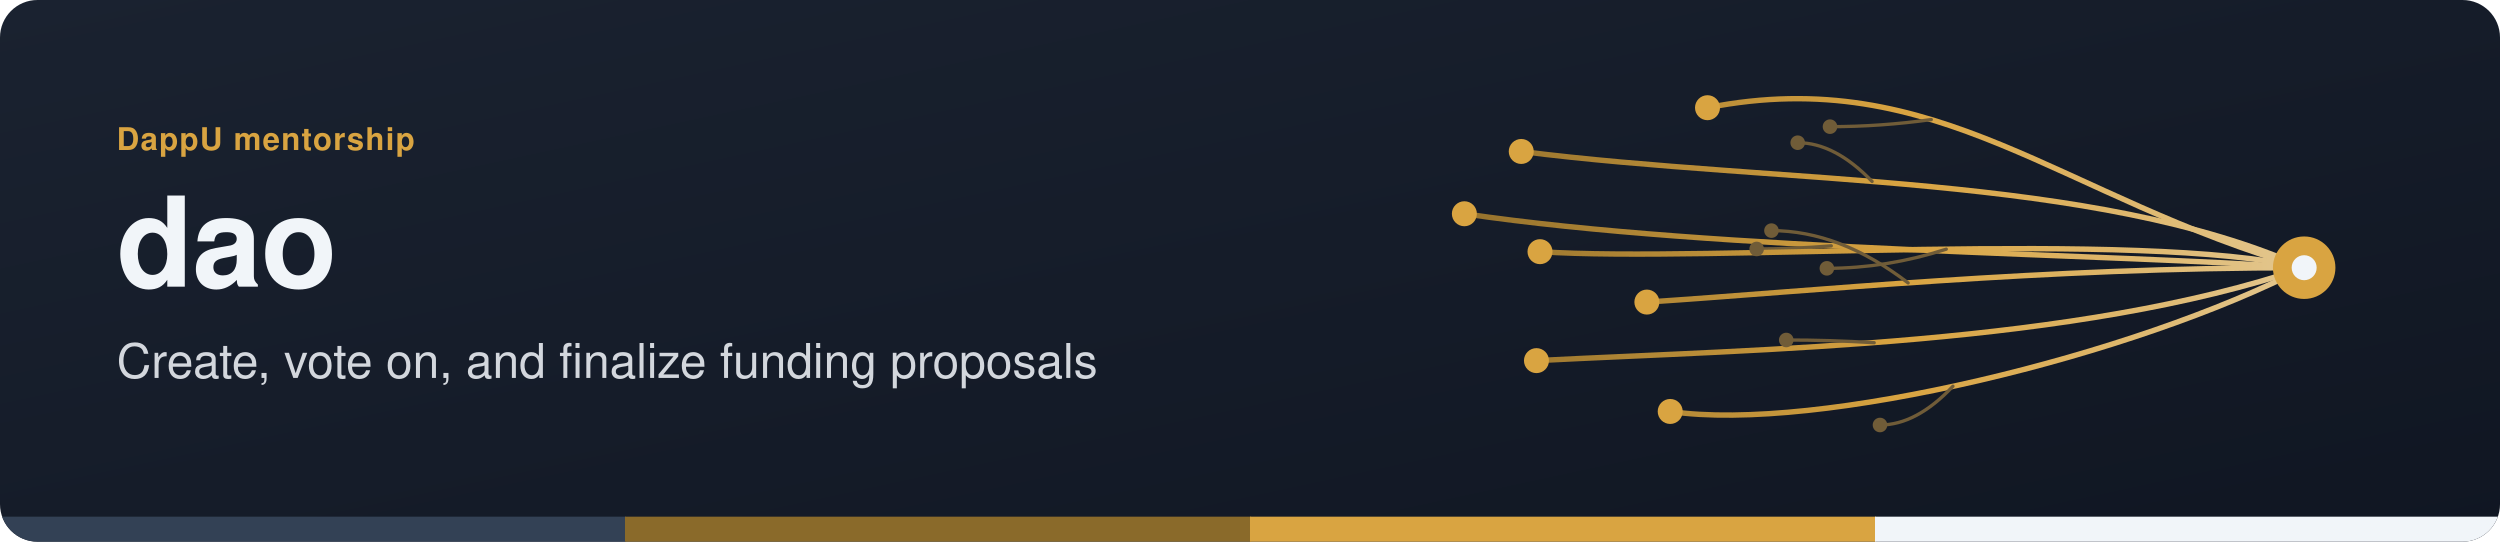
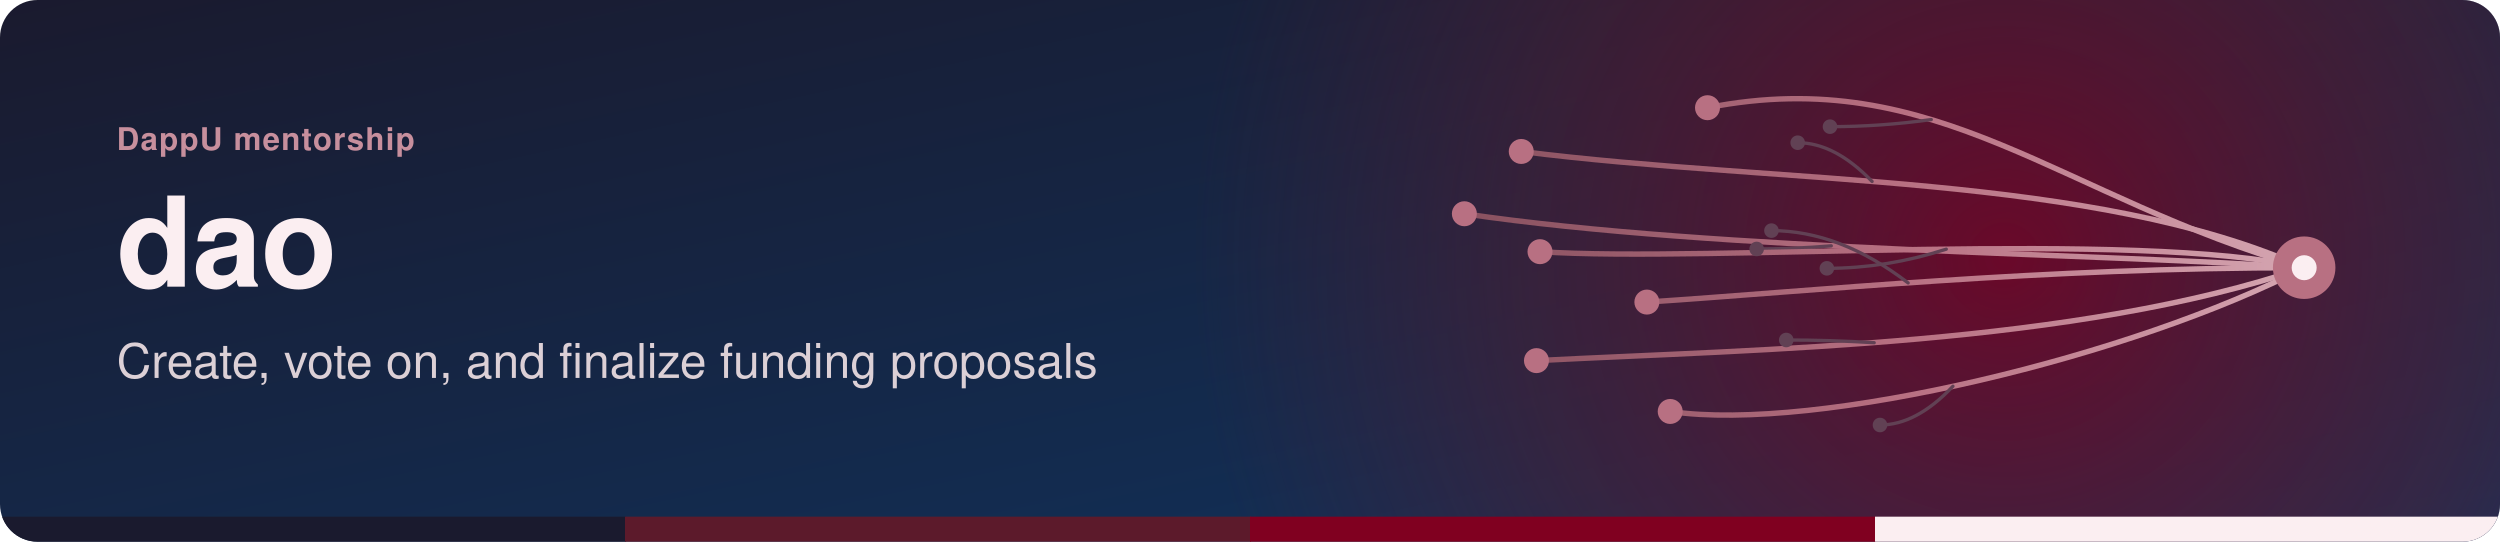
<svg xmlns="http://www.w3.org/2000/svg" width="1200" height="260" viewBox="0 0 1200 260" role="img" aria-labelledby="t d">
  <style>
    /* Motion only for readers who have not asked for less. Outside this block everything is in its finished state. */
    @media (prefers-reduced-motion: no-preference) {
      .draw { stroke-dasharray: 100; animation: draw 2.6s cubic-bezier(.4,0,.2,1) both; }
      .arrive { animation: arrive .5s ease-out both; }
      .breathe { transform-box: fill-box; transform-origin: center; animation: breathe 8s steps(48) 3s infinite; }
      .halo { transform-box: fill-box; transform-origin: center; animation: halo 5s steps(60) 3.6s infinite; }
    }
    @keyframes draw { from { stroke-dashoffset: 100 } to { stroke-dashoffset: 0 } }
    @keyframes arrive { from { opacity: 0 } to { opacity: 1 } }
    @keyframes breathe { 0%, 100% { transform: scale(1) } 50% { transform: scale(1.07) } }
    @keyframes halo { 0% { opacity: .55; transform: scale(1) } 70%, 100% { opacity: 0; transform: scale(2.1) } }
    .halo { opacity: 0 }
  </style>
  <defs>
    <linearGradient id="ground" x1="0" y1="0" x2="1" y2="1">
-       <stop offset="0" stop-color="#1a2230" />
-       <stop offset="1" stop-color="#101622" />
+       <stop offset="0" stop-color="#1a1a2e" />
+       <stop offset="1" stop-color="#0f3460" />
    </linearGradient>
    <linearGradient id="line" gradientUnits="userSpaceOnUse" x1="668" y1="0" x2="1160" y2="0">
-       <stop offset="0.00" stop-color="#8a6a2a" />
-       <stop offset="0.50" stop-color="#d9a441" />
-       <stop offset="1.00" stop-color="#e6d1a6" />
+       <stop offset="0.00" stop-color="#804c5a" />
+       <stop offset="0.50" stop-color="#b87082" />
+       <stop offset="1.00" stop-color="#ddb5bf" />
    </linearGradient>
    <linearGradient id="fade" gradientUnits="userSpaceOnUse" x1="620" y1="0" x2="1200" y2="0">
-       <stop offset="0" stop-color="#d9a441" stop-opacity="0" />
-       <stop offset=".35" stop-color="#d9a441" />
-       <stop offset="1" stop-color="#e6d1a6" />
+       <stop offset="0" stop-color="#b87082" stop-opacity="0" />
+       <stop offset=".35" stop-color="#b87082" />
+       <stop offset="1" stop-color="#ddb5bf" />
    </linearGradient>
    <clipPath id="card">
      <rect width="1200" height="260" rx="18" />
    </clipPath>
+     <radialGradient id="ember" gradientUnits="userSpaceOnUse" cx="962" cy="124" r="390">
+       <stop offset="0" stop-color="#800020" stop-opacity=".8" />
+       <stop offset=".6" stop-color="#5c1a2b" stop-opacity=".45" />
+       <stop offset="1" stop-color="#5c1a2b" stop-opacity="0" />
+     </radialGradient>
  </defs>
  <g clip-path="url(#card)">
    <rect width="1200" height="260" fill="url(#ground)" />
+     <rect width="1200" height="260" fill="url(#ember)" />
    <path class="draw" pathLength="100" d="M1106.0 128.5C989.4 95.2 929.9 30.0 819.6 51.7" fill="none" stroke="url(#line)" stroke-width="2.6" stroke-linecap="round" stroke-linejoin="round" style="animation-delay:0.20s" />
-     <path class="draw" pathLength="100" d="M927.0 57.4Q902.7 60.8 878.4 60.8" fill="none" stroke="#705c38" stroke-width="1.6" stroke-linecap="round" stroke-linejoin="round" style="animation-delay:1.40s" />
+     <path class="draw" pathLength="100" d="M927.0 57.4Q902.7 60.8 878.4 60.8" fill="none" stroke="#614154" stroke-width="1.6" stroke-linecap="round" stroke-linejoin="round" style="animation-delay:1.40s" />
    <path class="draw" pathLength="100" d="M1106.0 128.5C1005.7 83.4 854.5 88.5 730.2 72.7" fill="none" stroke="url(#line)" stroke-width="2.6" stroke-linecap="round" stroke-linejoin="round" style="animation-delay:0.50s" />
-     <path class="draw" pathLength="100" d="M898.6 87.1Q880.7 68.5 862.9 68.5" fill="none" stroke="#705c38" stroke-width="1.6" stroke-linecap="round" stroke-linejoin="round" style="animation-delay:1.70s" />
+     <path class="draw" pathLength="100" d="M898.6 87.1Q880.7 68.5 862.9 68.5" fill="none" stroke="#614154" stroke-width="1.6" stroke-linecap="round" stroke-linejoin="round" style="animation-delay:1.70s" />
    <path class="draw" pathLength="100" d="M1106.0 128.5C1016.6 121.8 824.3 120.6 702.9 102.6" fill="none" stroke="url(#line)" stroke-width="2.6" stroke-linecap="round" stroke-linejoin="round" style="animation-delay:0.80s" />
-     <path class="draw" pathLength="100" d="M879.0 118.0Q861.1 119.5 843.2 119.5" fill="none" stroke="#705c38" stroke-width="1.6" stroke-linecap="round" stroke-linejoin="round" style="animation-delay:2.00s" />
+     <path class="draw" pathLength="100" d="M879.0 118.0Q861.1 119.5 843.2 119.5" fill="none" stroke="#614154" stroke-width="1.6" stroke-linecap="round" stroke-linejoin="round" style="animation-delay:2.00s" />
    <path class="draw" pathLength="100" d="M1106.0 128.5C1025.7 110.0 820.1 126.2 739.2 120.8" fill="none" stroke="url(#line)" stroke-width="2.6" stroke-linecap="round" stroke-linejoin="round" style="animation-delay:1.10s" />
-     <path class="draw" pathLength="100" d="M934.2 119.6Q905.6 128.8 876.9 128.8" fill="none" stroke="#705c38" stroke-width="1.6" stroke-linecap="round" stroke-linejoin="round" style="animation-delay:2.30s" />
+     <path class="draw" pathLength="100" d="M934.2 119.6Q905.6 128.8 876.9 128.8" fill="none" stroke="#614154" stroke-width="1.6" stroke-linecap="round" stroke-linejoin="round" style="animation-delay:2.30s" />
    <path class="draw" pathLength="100" d="M1106.0 128.5C980.0 128.4 868.2 139.9 790.5 145.0" fill="none" stroke="url(#line)" stroke-width="2.6" stroke-linecap="round" stroke-linejoin="round" style="animation-delay:1.40s" />
-     <path class="draw" pathLength="100" d="M915.9 135.8Q883.1 110.7 850.3 110.7" fill="none" stroke="#705c38" stroke-width="1.6" stroke-linecap="round" stroke-linejoin="round" style="animation-delay:2.60s" />
+     <path class="draw" pathLength="100" d="M915.9 135.8Q883.1 110.7 850.3 110.7" fill="none" stroke="#614154" stroke-width="1.6" stroke-linecap="round" stroke-linejoin="round" style="animation-delay:2.60s" />
    <path class="draw" pathLength="100" d="M1106.0 128.5C996.2 165.7 845.8 167.5 737.5 173.1" fill="none" stroke="url(#line)" stroke-width="2.6" stroke-linecap="round" stroke-linejoin="round" style="animation-delay:1.70s" />
-     <path class="draw" pathLength="100" d="M899.6 164.5Q878.5 163.2 857.4 163.2" fill="none" stroke="#705c38" stroke-width="1.6" stroke-linecap="round" stroke-linejoin="round" style="animation-delay:2.90s" />
+     <path class="draw" pathLength="100" d="M899.6 164.5Q878.5 163.2 857.4 163.2" fill="none" stroke="#614154" stroke-width="1.6" stroke-linecap="round" stroke-linejoin="round" style="animation-delay:2.90s" />
    <path class="draw" pathLength="100" d="M1106.0 128.5C1025.3 170.4 872.2 207.9 801.7 197.5" fill="none" stroke="url(#line)" stroke-width="2.6" stroke-linecap="round" stroke-linejoin="round" style="animation-delay:2.00s" />
-     <path class="draw" pathLength="100" d="M937.4 185.4Q919.9 204.0 902.4 204.0" fill="none" stroke="#705c38" stroke-width="1.6" stroke-linecap="round" stroke-linejoin="round" style="animation-delay:3.20s" />
-     <circle class="arrive" style="animation-delay:1.60s" cx="819.6" cy="51.7" r="6" fill="#d9a441" />
-     <circle class="arrive" style="animation-delay:2.40s" cx="878.4" cy="60.8" r="3.5" fill="#705c38" />
-     <circle class="arrive" style="animation-delay:1.90s" cx="730.2" cy="72.7" r="6" fill="#d9a441" />
-     <circle class="arrive" style="animation-delay:2.70s" cx="862.9" cy="68.5" r="3.5" fill="#705c38" />
-     <circle class="arrive" style="animation-delay:2.20s" cx="702.9" cy="102.6" r="6" fill="#d9a441" />
-     <circle class="arrive" style="animation-delay:3.00s" cx="843.2" cy="119.5" r="3.5" fill="#705c38" />
-     <circle class="arrive" style="animation-delay:2.50s" cx="739.2" cy="120.8" r="6" fill="#d9a441" />
-     <circle class="arrive" style="animation-delay:3.30s" cx="876.9" cy="128.8" r="3.5" fill="#705c38" />
-     <circle class="arrive" style="animation-delay:2.80s" cx="790.5" cy="145.0" r="6" fill="#d9a441" />
-     <circle class="arrive" style="animation-delay:3.60s" cx="850.3" cy="110.7" r="3.5" fill="#705c38" />
-     <circle class="arrive" style="animation-delay:3.10s" cx="737.5" cy="173.1" r="6" fill="#d9a441" />
-     <circle class="arrive" style="animation-delay:3.90s" cx="857.4" cy="163.2" r="3.5" fill="#705c38" />
-     <circle class="arrive" style="animation-delay:3.40s" cx="801.7" cy="197.5" r="6" fill="#d9a441" />
-     <circle class="arrive" style="animation-delay:4.20s" cx="902.4" cy="204.0" r="3.5" fill="#705c38" />
-     <circle class="halo" cx="1106.0" cy="128.5" r="18" fill="none" stroke="#e6d1a6" stroke-width="2" />
-     <circle class="breathe" cx="1106.0" cy="128.5" r="15" fill="#d9a441" />
-     <circle cx="1106.0" cy="128.5" r="6" fill="#f1f5f9" />
-     <rect x="0.0" y="248" width="300.5" height="12" fill="#334155" />
-     <rect x="300.0" y="248" width="300.5" height="12" fill="#8a6a2a" />
-     <rect x="600.0" y="248" width="300.5" height="12" fill="#d9a441" />
-     <rect x="900.0" y="248" width="300.5" height="12" fill="#f1f5f9" />
+     <path class="draw" pathLength="100" d="M937.4 185.4Q919.9 204.0 902.4 204.0" fill="none" stroke="#614154" stroke-width="1.6" stroke-linecap="round" stroke-linejoin="round" style="animation-delay:3.20s" />
+     <circle class="arrive" style="animation-delay:1.60s" cx="819.6" cy="51.7" r="6" fill="#b87082" />
+     <circle class="arrive" style="animation-delay:2.40s" cx="878.4" cy="60.8" r="3.5" fill="#614154" />
+     <circle class="arrive" style="animation-delay:1.90s" cx="730.2" cy="72.7" r="6" fill="#b87082" />
+     <circle class="arrive" style="animation-delay:2.70s" cx="862.9" cy="68.5" r="3.5" fill="#614154" />
+     <circle class="arrive" style="animation-delay:2.20s" cx="702.9" cy="102.6" r="6" fill="#b87082" />
+     <circle class="arrive" style="animation-delay:3.00s" cx="843.2" cy="119.5" r="3.5" fill="#614154" />
+     <circle class="arrive" style="animation-delay:2.50s" cx="739.2" cy="120.8" r="6" fill="#b87082" />
+     <circle class="arrive" style="animation-delay:3.30s" cx="876.9" cy="128.8" r="3.5" fill="#614154" />
+     <circle class="arrive" style="animation-delay:2.80s" cx="790.5" cy="145.0" r="6" fill="#b87082" />
+     <circle class="arrive" style="animation-delay:3.60s" cx="850.3" cy="110.7" r="3.5" fill="#614154" />
+     <circle class="arrive" style="animation-delay:3.10s" cx="737.5" cy="173.1" r="6" fill="#b87082" />
+     <circle class="arrive" style="animation-delay:3.90s" cx="857.4" cy="163.2" r="3.5" fill="#614154" />
+     <circle class="arrive" style="animation-delay:3.40s" cx="801.7" cy="197.5" r="6" fill="#b87082" />
+     <circle class="arrive" style="animation-delay:4.20s" cx="902.4" cy="204.0" r="3.5" fill="#614154" />
+     <circle class="halo" cx="1106.0" cy="128.5" r="18" fill="none" stroke="#ddb5bf" stroke-width="2" />
+     <circle class="breathe" cx="1106.0" cy="128.5" r="15" fill="#b87082" />
+     <circle cx="1106.0" cy="128.5" r="6" fill="#fbeef1" />
+     <rect x="0.0" y="248" width="300.5" height="12" fill="#1a1a2e" />
+     <rect x="300.0" y="248" width="300.5" height="12" fill="#5c1a2b" />
+     <rect x="600.0" y="248" width="300.5" height="12" fill="#800020" />
+     <rect x="900.0" y="248" width="300.5" height="12" fill="#fbeef1" />
    <g font-family="Helvetica Neue, Helvetica, Arial, sans-serif">
-       <text x="56" y="72.0" fill="#d9a441" font-size="15" font-weight="700" letter-spacing=".6">DappU mentorship</text>
-       <text x="56" y="137.6" fill="#f1f5f9" font-size="60" font-weight="700" letter-spacing="-.5">dao</text>
-       <text x="56" y="181.4" fill="#d3d7dd" font-size="23">Create, vote on, and finalize funding proposals</text>
+       <text x="56" y="72.0" fill="#c78f9d" font-size="15" font-weight="700" letter-spacing=".6">DappU mentorship</text>
+       <text x="56" y="137.6" fill="#fbeef1" font-size="60" font-weight="700" letter-spacing="-.5">dao</text>
+       <text x="56" y="181.4" fill="#dcd0d6" font-size="23">Create, vote on, and finalize funding proposals</text>
    </g>
  </g>
</svg>
